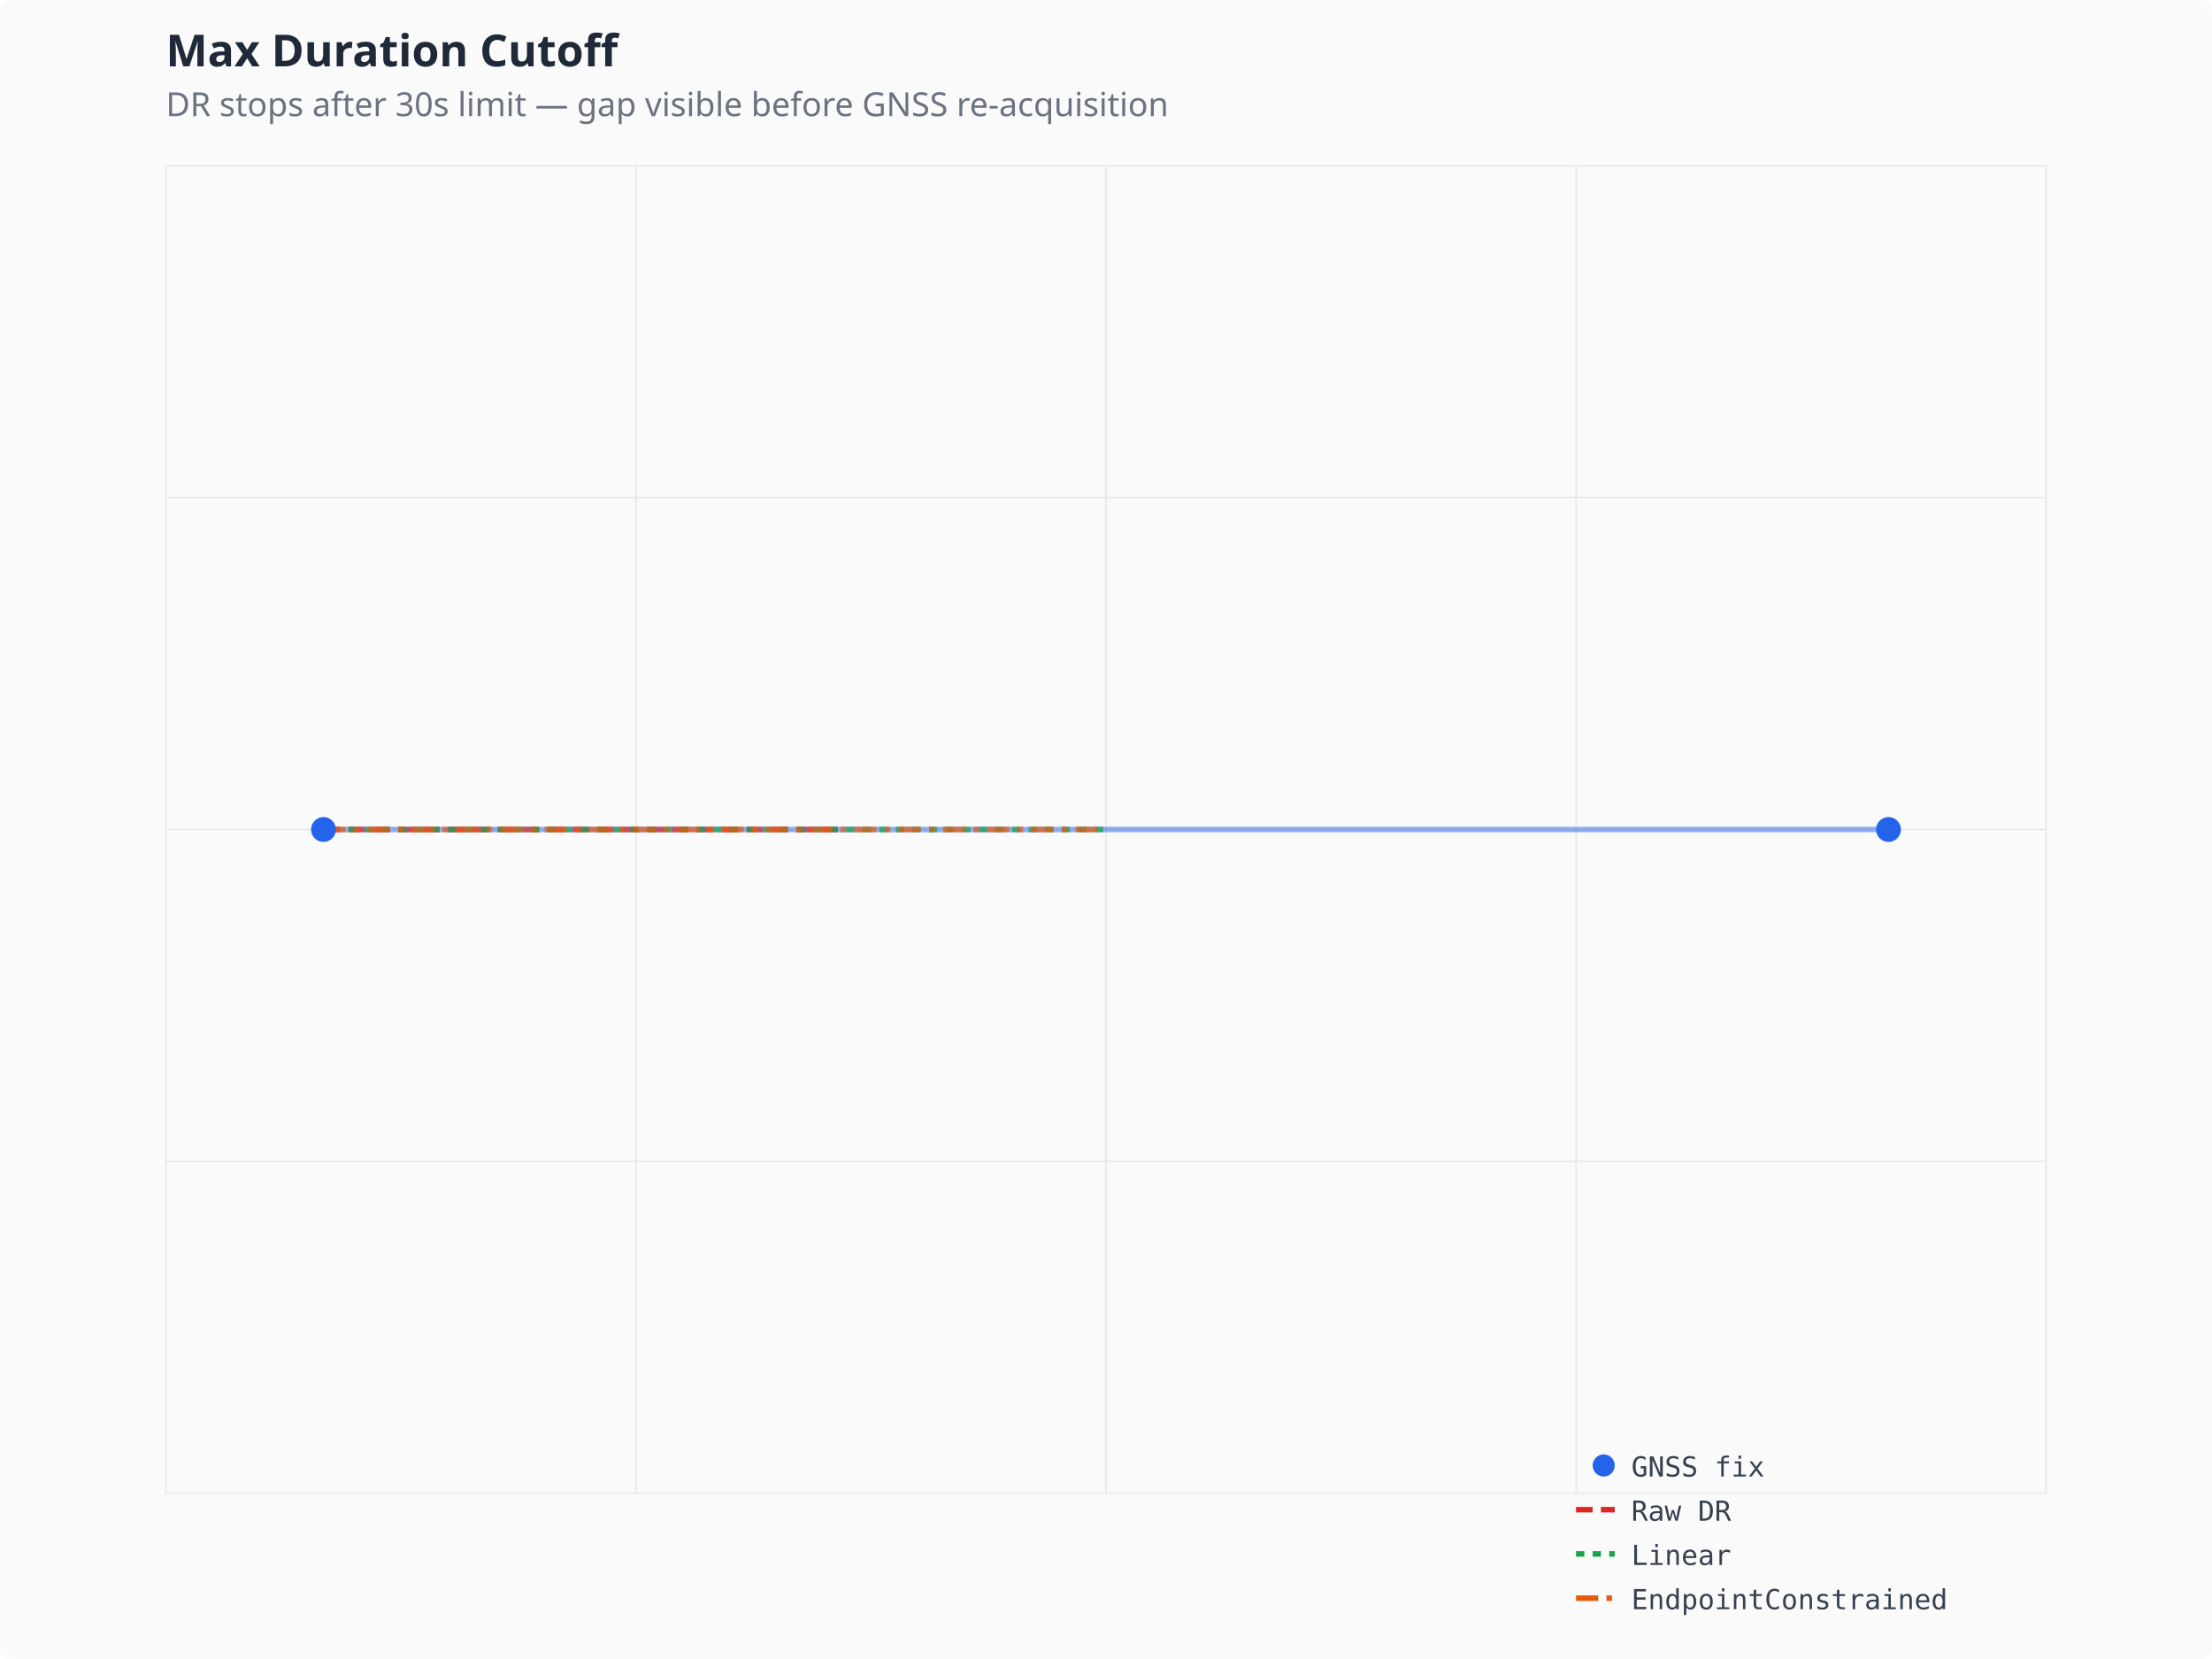
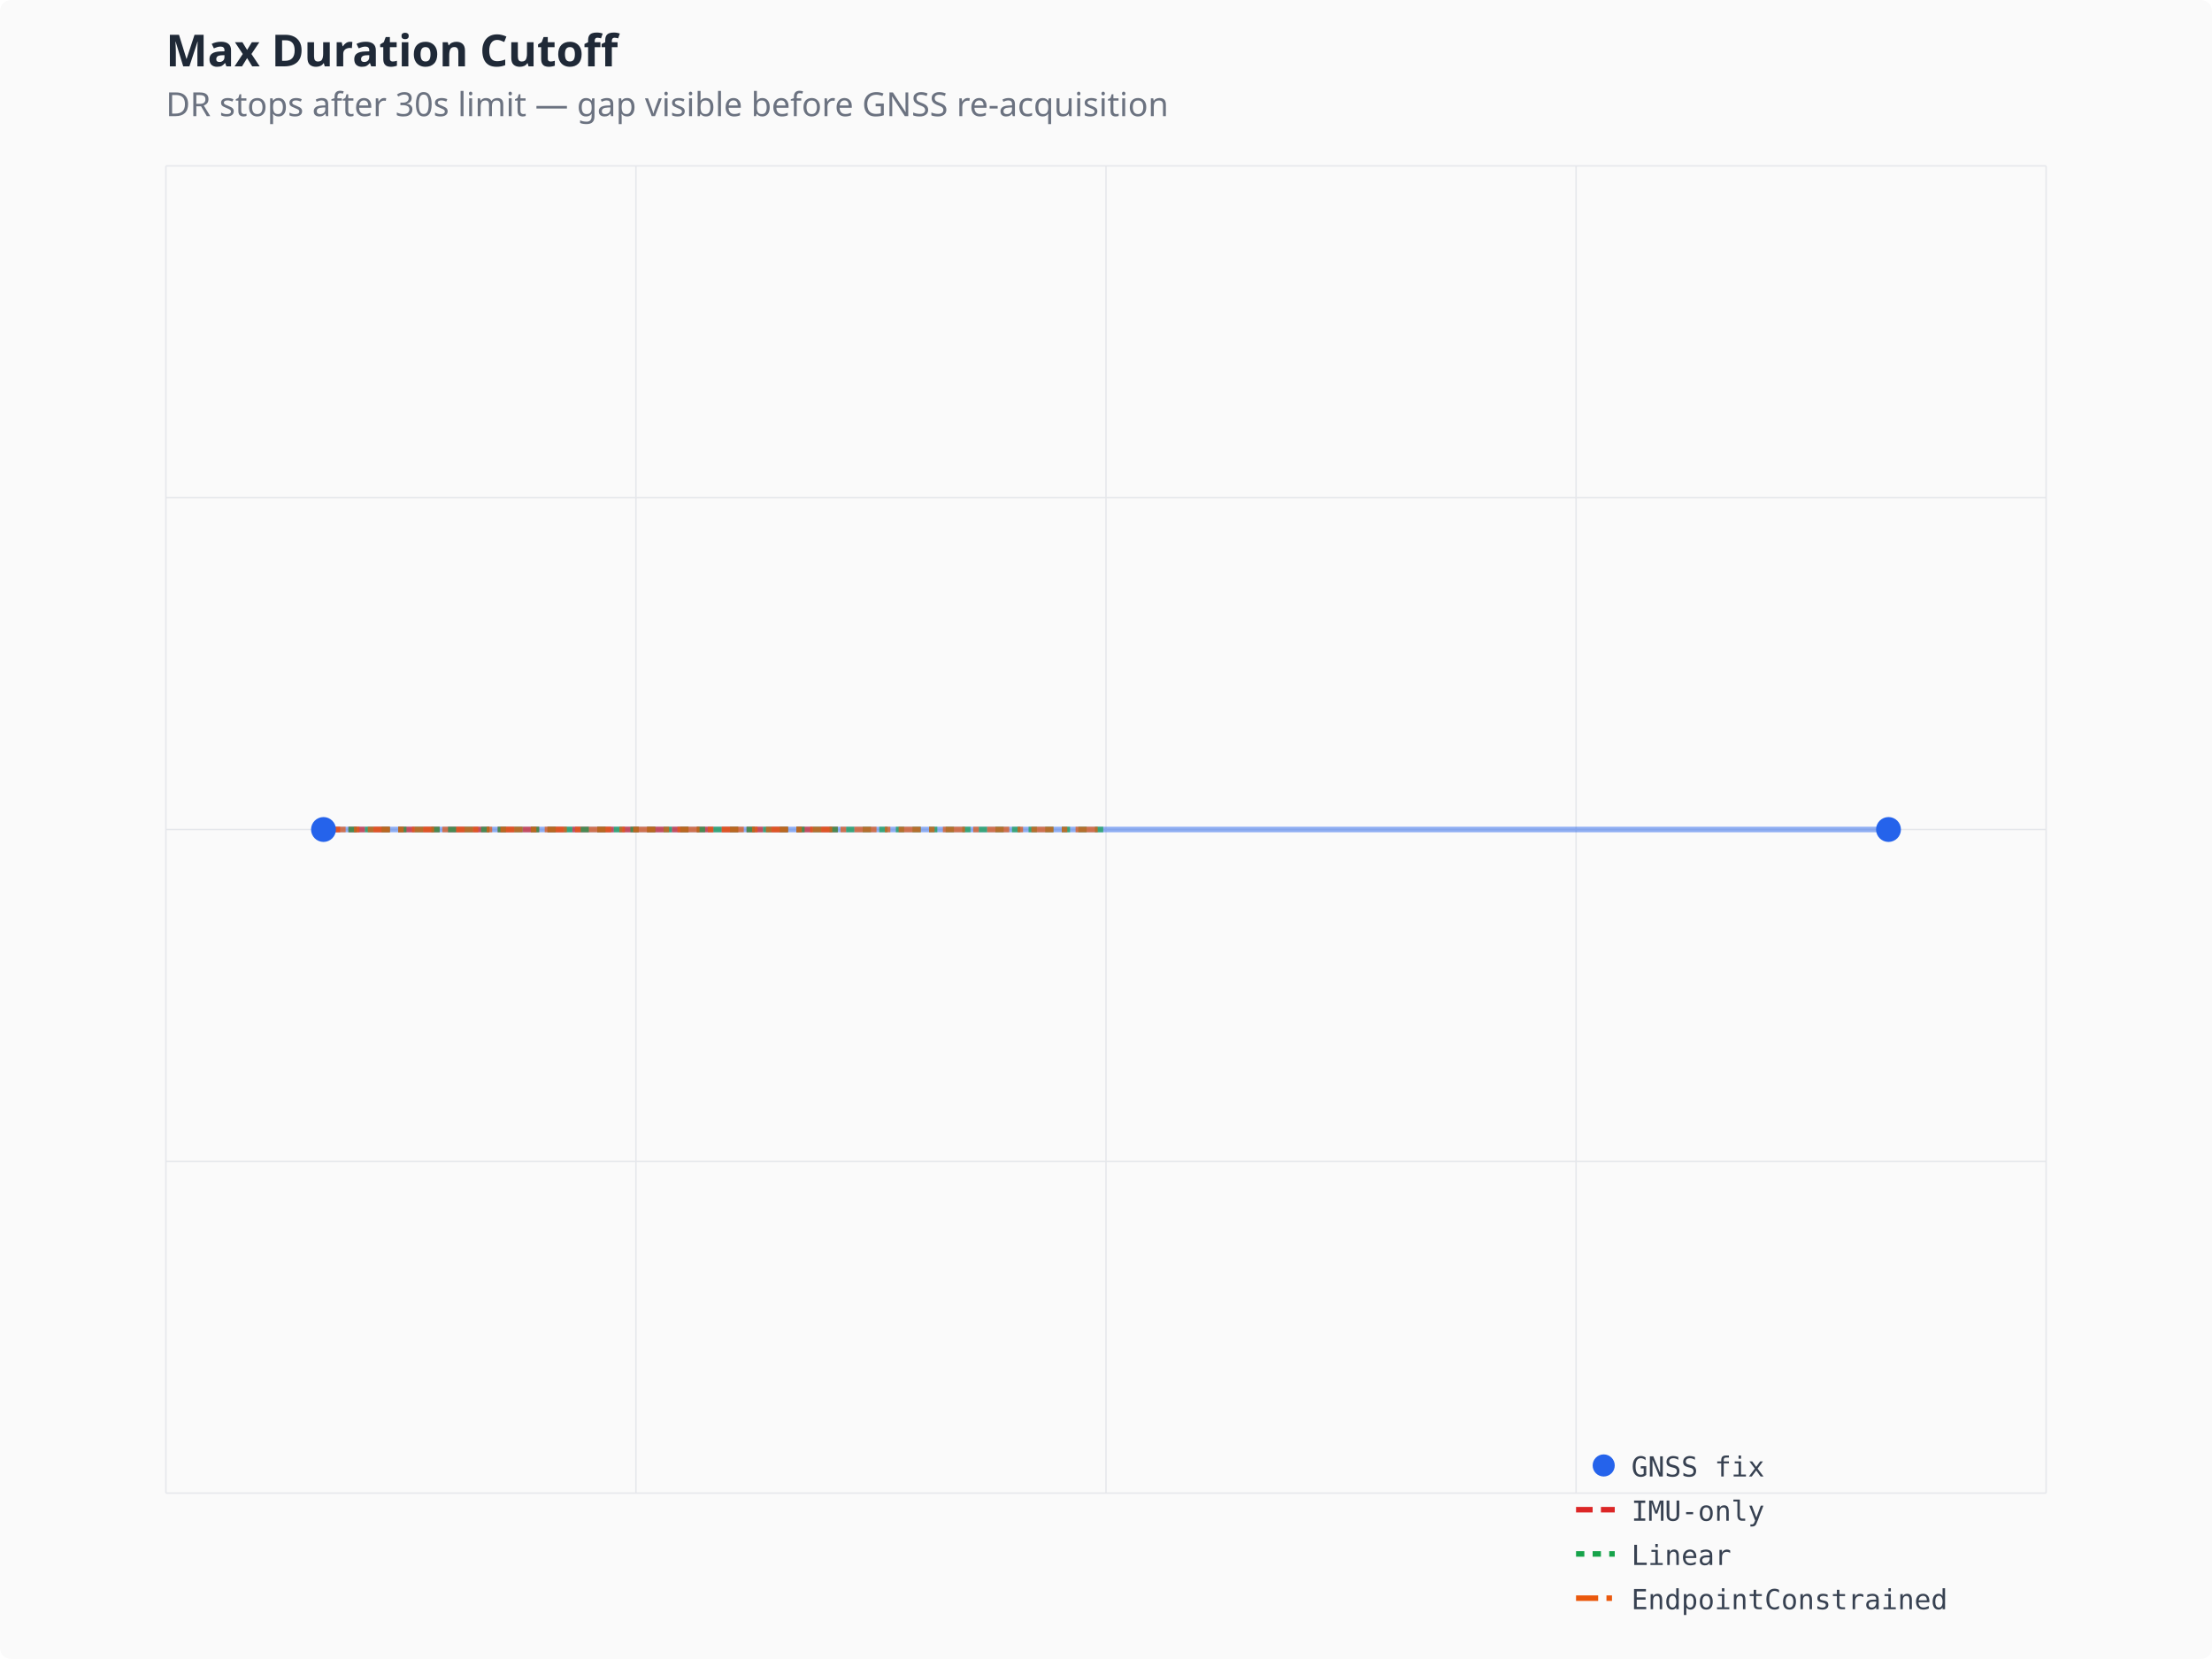
<svg xmlns="http://www.w3.org/2000/svg" viewBox="0 0 800 600" width="800" height="600">
  <style>
  .title { font: bold 16px sans-serif; fill: #1f2937; }
  .desc { font: 12px sans-serif; fill: #6b7280; }
  .label { font: 10px monospace; fill: #374151; }
  .grid { stroke: #e5e7eb; stroke-width: 0.5; }
</style>
  <rect width="800" height="600" fill="#fafafa" rx="4" />
  <text x="60" y="24" class="title">Max Duration Cutoff</text>
  <text x="60" y="42" class="desc">DR stops after 30s limit — gap visible before GNSS re-acquisition</text>
  <line x1="60" y1="60.0" x2="740.0" y2="60.0" class="grid" />
  <line x1="60.0" y1="60" x2="60.0" y2="540.0" class="grid" />
  <line x1="60" y1="180.0" x2="740.0" y2="180.0" class="grid" />
  <line x1="230.0" y1="60" x2="230.0" y2="540.0" class="grid" />
  <line x1="60" y1="300.0" x2="740.0" y2="300.0" class="grid" />
  <line x1="400.0" y1="60" x2="400.0" y2="540.0" class="grid" />
  <line x1="60" y1="420.0" x2="740.0" y2="420.0" class="grid" />
  <line x1="570.0" y1="60" x2="570.0" y2="540.0" class="grid" />
  <line x1="60" y1="540.0" x2="740.0" y2="540.0" class="grid" />
  <line x1="740.0" y1="60" x2="740.0" y2="540.0" class="grid" />
  <path d="M117,300 L683,300 " fill="none" stroke="#2563eb" stroke-width="2" opacity="0.5" />
  <path d="M117,300 L118,300 L119,300 L120,300 L121,300 L121,300 L122,300 L123,300 L124,300 L125,300 L126,300 L127,300 L128,300 L129,300 L130,300 L131,300 L132,300 L133,300 L134,300 L135,300 L136,300 L137,300 L138,300 L138,300 L139,300 L140,300 L141,300 L142,300 L143,300 L144,300 L145,300 L146,300 L147,300 L148,300 L149,300 L150,300 L151,300 L152,300 L153,300 L154,300 L155,300 L155,300 L156,300 L157,300 L158,300 L159,300 L160,300 L161,300 L162,300 L163,300 L164,300 L165,300 L166,300 L167,300 L168,300 L169,300 L170,300 L171,300 L172,300 L173,300 L173,300 L174,300 L175,300 L176,300 L177,300 L178,300 L179,300 L180,300 L181,300 L182,300 L183,300 L184,300 L185,300 L186,300 L187,300 L188,300 L189,300 L190,300 L190,300 L191,300 L192,300 L193,300 L194,300 L195,300 L196,300 L197,300 L198,300 L199,300 L200,300 L201,300 L202,300 L203,300 L204,300 L205,300 L206,300 L207,300 L207,300 L208,300 L209,300 L210,300 L211,300 L212,300 L213,300 L214,300 L215,300 L216,300 L217,300 L218,300 L219,300 L220,300 L221,300 L222,300 L223,300 L224,300 L225,300 L225,300 L226,300 L227,300 L228,300 L229,300 L230,300 L231,300 L232,300 L233,300 L234,300 L235,300 L236,300 L237,300 L238,300 L239,300 L240,300 L241,300 L242,300 L242,300 L243,300 L244,300 L245,300 L246,300 L247,300 L248,300 L249,300 L250,300 L251,300 L252,300 L253,300 L254,300 L255,300 L256,300 L257,300 L258,300 L259,300 L259,300 L260,300 L261,300 L262,300 L263,300 L264,300 L265,300 L266,300 L267,300 L268,300 L269,300 L270,300 L271,300 L272,300 L273,300 L274,300 L275,300 L276,300 L277,300 L277,300 L278,300 L279,300 L280,300 L281,300 L282,300 L283,300 L284,300 L285,300 L286,300 L287,300 L288,300 L289,300 L290,300 L291,300 L292,300 L293,300 L294,300 L294,300 L295,300 L296,300 L297,300 L298,300 L299,300 L300,300 L301,300 L302,300 L303,300 L304,300 L305,300 " fill="none" stroke="#dc2626" stroke-width="2" opacity="0.7" stroke-dasharray="6,3" />
  <path d="M126,300 L127,300 L129,300 L130,300 L131,300 L133,300 L134,300 L135,300 L137,300 L138,300 L140,300 L141,300 L142,300 L144,300 L145,300 L146,300 L148,300 L149,300 L151,300 L152,300 L153,300 L155,300 L156,300 L157,300 L159,300 L160,300 L162,300 L163,300 L164,300 L166,300 L167,300 L168,300 L170,300 L171,300 L173,300 L174,300 L175,300 L177,300 L178,300 L179,300 L181,300 L182,300 L183,300 L185,300 L186,300 L188,300 L189,300 L190,300 L192,300 L193,300 L194,300 L196,300 L197,300 L199,300 L200,300 L201,300 L203,300 L204,300 L205,300 L207,300 L208,300 L210,300 L211,300 L212,300 L214,300 L215,300 L216,300 L218,300 L219,300 L220,300 L222,300 L223,300 L225,300 L226,300 L227,300 L229,300 L230,300 L231,300 L233,300 L234,300 L236,300 L237,300 L238,300 L240,300 L241,300 L242,300 L244,300 L245,300 L247,300 L248,300 L249,300 L251,300 L252,300 L253,300 L255,300 L256,300 L258,300 L259,300 L260,300 L262,300 L263,300 L264,300 L266,300 L267,300 L268,300 L270,300 L271,300 L273,300 L274,300 L275,300 L277,300 L278,300 L279,300 L281,300 L282,300 L284,300 L285,300 L286,300 L288,300 L289,300 L290,300 L292,300 L293,300 L295,300 L296,300 L297,300 L299,300 L300,300 L301,300 L303,300 L304,300 L305,300 L307,300 L308,300 L310,300 L311,300 L312,300 L314,300 L315,300 L316,300 L318,300 L319,300 L321,300 L322,300 L323,300 L325,300 L326,300 L327,300 L329,300 L330,300 L332,300 L333,300 L334,300 L336,300 L337,300 L338,300 L340,300 L341,300 L343,300 L344,300 L345,300 L347,300 L348,300 L349,300 L351,300 L352,300 L353,300 L355,300 L356,300 L358,300 L359,300 L360,300 L362,300 L363,300 L364,300 L366,300 L367,300 L369,300 L370,300 L371,300 L373,300 L374,300 L375,300 L377,300 L378,300 L380,300 L381,300 L382,300 L384,300 L385,300 L386,300 L388,300 L389,300 L390,300 L392,300 L393,300 L395,300 L396,300 L397,300 L399,300 " fill="none" stroke="#16a34a" stroke-width="2" opacity="0.7" stroke-dasharray="3,3" />
  <path d="M117,300 L118,300 L119,300 L120,300 L121,300 L122,300 L123,300 L124,300 L125,300 L126,300 L127,300 L128,300 L129,300 L130,300 L131,300 L132,300 L133,300 L134,300 L135,300 L136,300 L137,300 L138,300 L139,300 L140,300 L142,300 L143,300 L144,300 L145,300 L146,300 L147,300 L148,300 L149,300 L150,300 L151,300 L153,300 L154,300 L155,300 L156,300 L157,300 L158,300 L159,300 L161,300 L162,300 L163,300 L164,300 L165,300 L166,300 L168,300 L169,300 L170,300 L171,300 L172,300 L174,300 L175,300 L176,300 L177,300 L178,300 L180,300 L181,300 L182,300 L183,300 L185,300 L186,300 L187,300 L188,300 L190,300 L191,300 L192,300 L193,300 L195,300 L196,300 L197,300 L198,300 L200,300 L201,300 L202,300 L204,300 L205,300 L206,300 L208,300 L209,300 L210,300 L212,300 L213,300 L214,300 L216,300 L217,300 L218,300 L220,300 L221,300 L222,300 L224,300 L225,300 L227,300 L228,300 L229,300 L231,300 L232,300 L234,300 L235,300 L236,300 L238,300 L239,300 L241,300 L242,300 L244,300 L245,300 L246,300 L248,300 L249,300 L251,300 L252,300 L254,300 L255,300 L257,300 L258,300 L260,300 L261,300 L263,300 L264,300 L266,300 L267,300 L269,300 L270,300 L272,300 L273,300 L275,300 L276,300 L278,300 L279,300 L281,300 L283,300 L284,300 L286,300 L287,300 L289,300 L290,300 L292,300 L293,300 L295,300 L297,300 L298,300 L300,300 L301,300 L303,300 L305,300 L306,300 L308,300 L310,300 L311,300 L313,300 L314,300 L316,300 L318,300 L319,300 L321,300 L323,300 L324,300 L326,300 L328,300 L329,300 L331,300 L333,300 L335,300 L336,300 L338,300 L340,300 L341,300 L343,300 L345,300 L346,300 L348,300 L350,300 L352,300 L353,300 L355,300 L357,300 L359,300 L360,300 L362,300 L364,300 L366,300 L368,300 L369,300 L371,300 L373,300 L375,300 L376,300 L378,300 L380,300 L382,300 L384,300 L386,300 L387,300 L389,300 L391,300 L393,300 L395,300 L397,300 L398,300 " fill="none" stroke="#ea580c" stroke-width="2" opacity="0.7" stroke-dasharray="8,3,2,3" />
  <circle cx="117" cy="300" r="4" fill="#2563eb" stroke="#2563eb" />
  <circle cx="683" cy="300" r="4" fill="#2563eb" stroke="#2563eb" />
  <circle cx="580" cy="530" r="4" fill="#2563eb" />
  <text x="590.0" y="534.0" class="label">GNSS fix</text>
  <line x1="570.0" y1="546" x2="584.0" y2="546" stroke="#dc2626" stroke-width="2" stroke-dasharray="6,3" />
-   <text x="590.0" y="550.0" class="label">Raw DR</text>
+   <text x="590.0" y="550.0" class="label">IMU-only</text>
  <line x1="570.0" y1="562" x2="584.0" y2="562" stroke="#16a34a" stroke-width="2" stroke-dasharray="3,3" />
  <text x="590.0" y="566.0" class="label">Linear</text>
  <line x1="570.0" y1="578" x2="584.0" y2="578" stroke="#ea580c" stroke-width="2" stroke-dasharray="8,3,2,3" />
  <text x="590.0" y="582.0" class="label">EndpointConstrained</text>
</svg>
